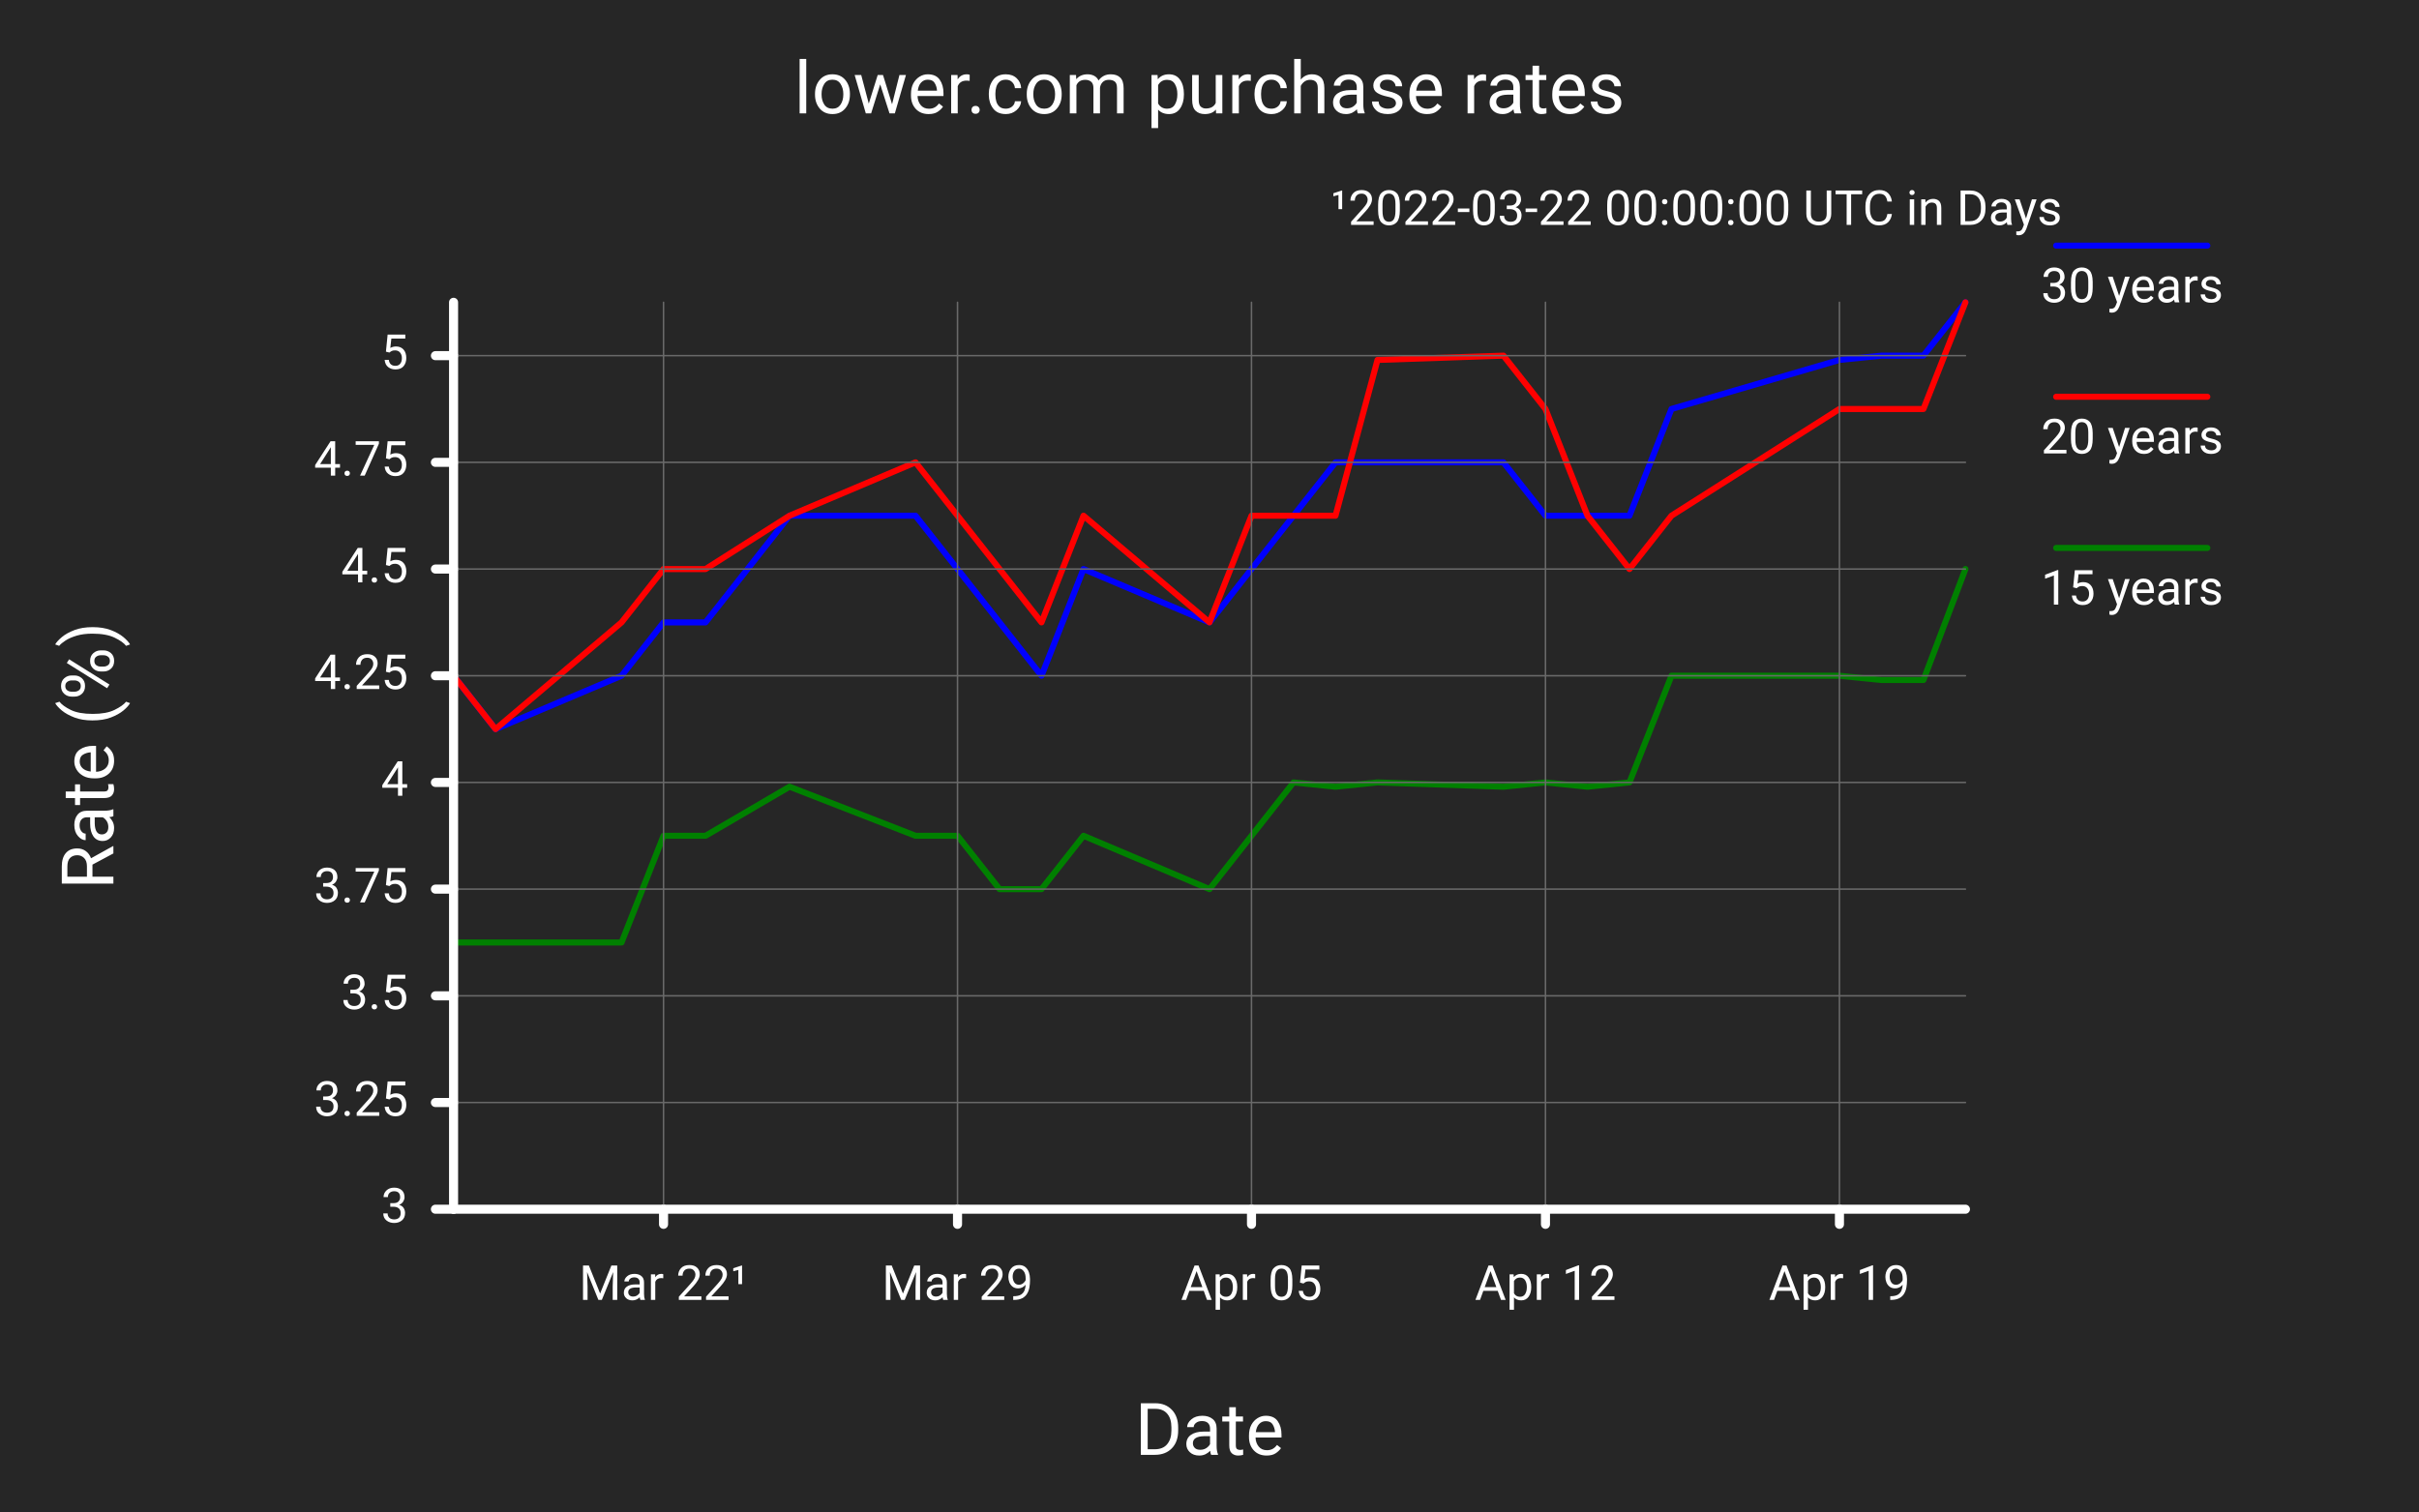
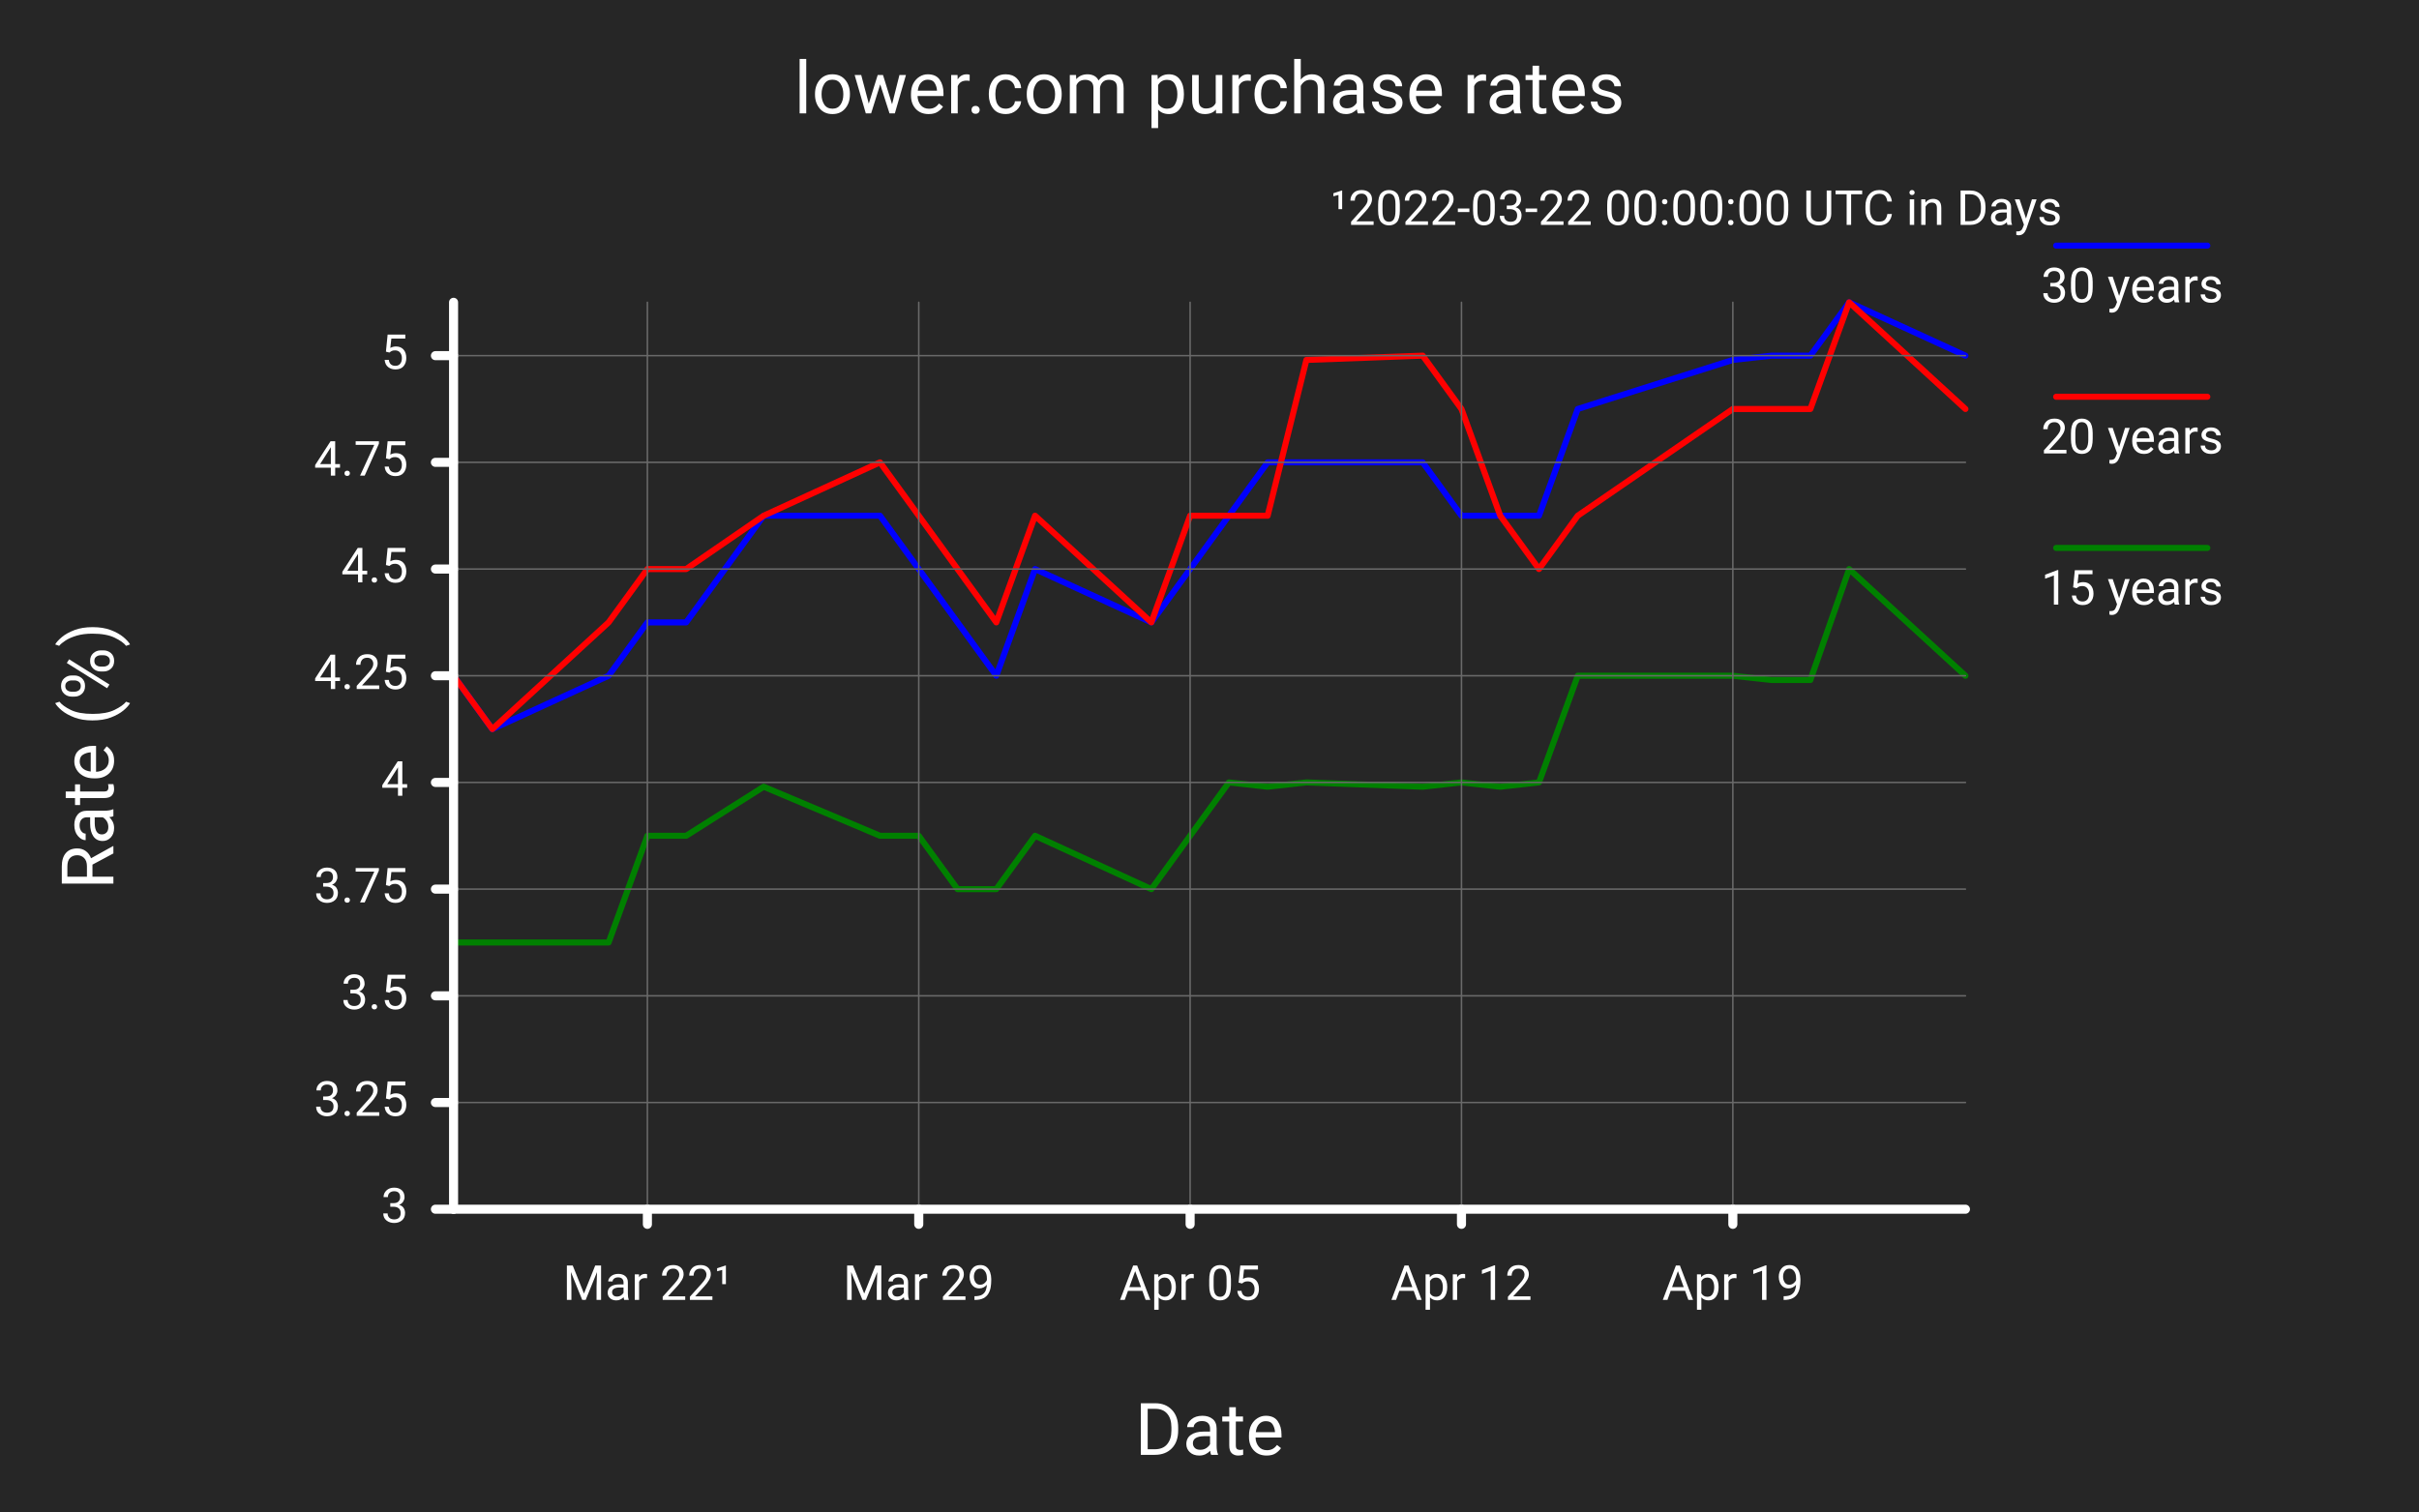
<svg xmlns="http://www.w3.org/2000/svg" class="poloto" width="800" height="500" viewBox="0 0 800 500">
  <style>.poloto{stroke-linecap:round;stroke-linejoin:round;font-family:Roboto,sans-serif;font-size:16px;}.poloto_background{fill:#262626;}.poloto_scatter{stroke-width:7}.poloto_tick_line{stroke:dimgray;stroke-width:0.5}.poloto_line{stroke-width:2}.poloto_text{fill: white;}.poloto_axis_lines{stroke: white;stroke-width:3;fill:none;stroke-dasharray:none}.poloto_title{font-size:24px;dominant-baseline:start;text-anchor:middle;}.poloto_xname{font-size:24px;dominant-baseline:start;text-anchor:middle;}.poloto_yname{font-size:24px;dominant-baseline:start;text-anchor:middle;}.poloto0stroke{stroke:blue;}.poloto1stroke{stroke:red;}.poloto2stroke{stroke:green;}.poloto3stroke{stroke:gold;}.poloto4stroke{stroke:aqua;}.poloto5stroke{stroke:lime;}.poloto6stroke{stroke:orange;}.poloto7stroke{stroke:chocolate;}.poloto0fill{fill:blue;}.poloto1fill{fill:red;}.poloto2fill{fill:green;}.poloto3fill{fill:gold;}.poloto4fill{fill:aqua;}.poloto5fill{fill:lime;}.poloto6fill{fill:orange;}.poloto7fill{fill:chocolate;}</style>
  <circle r="1e5" class="poloto_background" />
  <text class="poloto_text poloto_legend_text" x="675" y="100">30 years</text>
  <line class="poloto_line poloto_legend_icon poloto0stroke poloto0legend" stroke="black" x1="680" x2="730" y1="81.25" y2="81.25" />
-   <path class="poloto_line poloto0stroke" fill="none" stroke="black" d=" M 150.00 223.53 L 163.89 241.18 L 205.56 223.53 L 219.44 205.88 L 233.33 205.88 L 233.33 205.88 L 261.11 170.59 L 302.78 170.59 L 316.67 188.24 L 330.56 205.88 L 344.44 223.53 L 358.33 188.24 L 400.00 205.88 L 413.89 188.24 L 427.78 170.59 L 441.67 152.94 L 455.56 152.94 L 497.22 152.94 L 511.11 170.59 L 525.00 170.59 L 538.89 170.59 L 552.78 135.29 L 608.33 119.06 L 622.22 117.65 L 636.11 117.65 L 650.00 100.00" />
+   <path class="poloto_line poloto0stroke" fill="none" stroke="black" d=" M 150.00 223.53 L 162.82 241.18 L 201.28 223.53 L 214.10 205.88 L 226.92 205.88 L 226.92 205.88 L 252.56 170.59 L 291.03 170.59 L 303.85 188.24 L 316.67 205.88 L 329.49 223.53 L 342.31 188.24 L 380.77 205.88 L 393.59 188.24 L 406.41 170.59 L 419.23 152.94 L 432.05 152.94 L 470.51 152.94 L 483.33 170.59 L 496.15 170.59 L 508.97 170.59 L 521.79 135.29 L 573.08 119.06 L 585.90 117.65 L 598.72 117.65 L 611.54 100.00 L 650.00 117.65" />
  <text class="poloto_text poloto_legend_text" x="675" y="150">20 years</text>
  <line class="poloto_line poloto_legend_icon poloto1stroke poloto1legend" stroke="black" x1="680" x2="730" y1="131.25" y2="131.25" />
-   <path class="poloto_line poloto1stroke" fill="none" stroke="black" d=" M 150.00 223.53 L 163.89 241.18 L 205.56 205.88 L 219.44 188.24 L 233.33 188.24 L 233.33 188.24 L 261.11 170.59 L 302.78 152.94 L 316.67 170.59 L 330.56 188.24 L 344.44 205.88 L 358.33 170.59 L 400.00 205.88 L 413.89 170.59 L 427.78 170.59 L 441.67 170.59 L 455.56 119.06 L 497.22 117.65 L 511.11 135.29 L 525.00 170.59 L 538.89 188.24 L 552.78 170.59 L 608.33 135.29 L 622.22 135.29 L 636.11 135.29 L 650.00 100.00" />
+   <path class="poloto_line poloto1stroke" fill="none" stroke="black" d=" M 150.00 223.53 L 162.82 241.18 L 201.28 205.88 L 214.10 188.24 L 226.92 188.24 L 226.92 188.24 L 252.56 170.59 L 291.03 152.94 L 303.85 170.59 L 316.67 188.24 L 329.49 205.88 L 342.31 170.59 L 380.77 205.88 L 393.59 170.59 L 406.41 170.59 L 419.23 170.59 L 432.05 119.06 L 470.51 117.65 L 483.33 135.29 L 496.15 170.59 L 508.97 188.24 L 521.79 170.59 L 573.08 135.29 L 585.90 135.29 L 598.72 135.29 L 611.54 100.00 L 650.00 135.29" />
  <text class="poloto_text poloto_legend_text" x="675" y="200">15 years</text>
  <line class="poloto_line poloto_legend_icon poloto2stroke poloto2legend" stroke="black" x1="680" x2="730" y1="181.25" y2="181.25" />
-   <path class="poloto_line poloto2stroke" fill="none" stroke="black" d=" M 150.00 311.76 L 163.89 311.76 L 205.56 311.76 L 219.44 276.47 L 233.33 276.47 L 233.33 276.47 L 261.11 260.24 L 302.78 276.47 L 316.67 276.47 L 330.56 294.12 L 344.44 294.12 L 358.33 276.47 L 400.00 294.12 L 413.89 276.47 L 427.78 258.82 L 441.67 260.24 L 455.56 258.82 L 497.22 260.24 L 511.11 258.82 L 525.00 260.24 L 538.89 258.82 L 552.78 223.53 L 608.33 223.53 L 622.22 224.94 L 636.11 224.94 L 650.00 188.24" />
+   <path class="poloto_line poloto2stroke" fill="none" stroke="black" d=" M 150.00 311.76 L 162.82 311.76 L 201.28 311.76 L 214.10 276.47 L 226.92 276.47 L 226.92 276.47 L 252.56 260.24 L 291.03 276.47 L 303.85 276.47 L 316.67 294.12 L 329.49 294.12 L 342.31 276.47 L 380.77 294.12 L 393.59 276.47 L 406.41 258.82 L 419.23 260.24 L 432.05 258.82 L 470.51 260.24 L 483.33 258.82 L 496.15 260.24 L 508.97 258.82 L 521.79 223.53 L 573.08 223.53 L 585.90 224.94 L 598.72 224.94 L 611.54 188.24 L 650.00 223.53" />
  <text class="poloto_labels poloto_text poloto_title" x="400" y="37.5">lower.com purchase rates</text>
  <text class="poloto_labels poloto_text poloto_xname" x="400" y="481.25">Date</text>
  <text class="poloto_labels poloto_text poloto_yname" transform="rotate(-90,37.5,250)" x="37.5" y="250">Rate (%)</text>
  <text class="poloto_tick_labels poloto_text" dominant-baseline="middle" text-anchor="start" x="150" y="70" />
  <line class="poloto_axis_lines" stroke="black" x1="150" x2="144" y1="400" y2="400" />
  <line class="poloto_tick_line" stroke="black" x1="150" x2="650" y1="400" y2="400" />
  <text class="poloto_tick_labels poloto_text" dominant-baseline="middle" text-anchor="end" x="135" y="400">3</text>
  <line class="poloto_axis_lines" stroke="black" x1="150" x2="144" y1="364.706" y2="364.706" />
  <line class="poloto_tick_line" stroke="black" x1="150" x2="650" y1="364.706" y2="364.706" />
  <text class="poloto_tick_labels poloto_text" dominant-baseline="middle" text-anchor="end" x="135" y="364.706">3.25</text>
  <line class="poloto_axis_lines" stroke="black" x1="150" x2="144" y1="329.412" y2="329.412" />
  <line class="poloto_tick_line" stroke="black" x1="150" x2="650" y1="329.412" y2="329.412" />
  <text class="poloto_tick_labels poloto_text" dominant-baseline="middle" text-anchor="end" x="135" y="329.412">3.5</text>
  <line class="poloto_axis_lines" stroke="black" x1="150" x2="144" y1="294.118" y2="294.118" />
  <line class="poloto_tick_line" stroke="black" x1="150" x2="650" y1="294.118" y2="294.118" />
  <text class="poloto_tick_labels poloto_text" dominant-baseline="middle" text-anchor="end" x="135" y="294.118">3.75</text>
  <line class="poloto_axis_lines" stroke="black" x1="150" x2="144" y1="258.824" y2="258.824" />
  <line class="poloto_tick_line" stroke="black" x1="150" x2="650" y1="258.824" y2="258.824" />
  <text class="poloto_tick_labels poloto_text" dominant-baseline="middle" text-anchor="end" x="135" y="258.824">4</text>
  <line class="poloto_axis_lines" stroke="black" x1="150" x2="144" y1="223.529" y2="223.529" />
  <line class="poloto_tick_line" stroke="black" x1="150" x2="650" y1="223.529" y2="223.529" />
  <text class="poloto_tick_labels poloto_text" dominant-baseline="middle" text-anchor="end" x="135" y="223.529">4.25</text>
  <line class="poloto_axis_lines" stroke="black" x1="150" x2="144" y1="188.235" y2="188.235" />
  <line class="poloto_tick_line" stroke="black" x1="150" x2="650" y1="188.235" y2="188.235" />
  <text class="poloto_tick_labels poloto_text" dominant-baseline="middle" text-anchor="end" x="135" y="188.235">4.5</text>
  <line class="poloto_axis_lines" stroke="black" x1="150" x2="144" y1="152.941" y2="152.941" />
  <line class="poloto_tick_line" stroke="black" x1="150" x2="650" y1="152.941" y2="152.941" />
  <text class="poloto_tick_labels poloto_text" dominant-baseline="middle" text-anchor="end" x="135" y="152.941">4.75</text>
  <line class="poloto_axis_lines" stroke="black" x1="150" x2="144" y1="117.647" y2="117.647" />
  <line class="poloto_tick_line" stroke="black" x1="150" x2="650" y1="117.647" y2="117.647" />
  <text class="poloto_tick_labels poloto_text" dominant-baseline="middle" text-anchor="end" x="135" y="117.647">5</text>
  <text class="poloto_tick_labels poloto_text" dominant-baseline="middle" text-anchor="start" x="440" y="70">¹2022-03-22 00:00:00 UTC in Days</text>
-   <line class="poloto_axis_lines" stroke="black" x1="219.444" x2="219.444" y1="400" y2="405" />
-   <line class="poloto_tick_line" stroke="black" x1="219.444" x2="219.444" y1="400" y2="100" />
-   <text class="poloto_tick_labels poloto_text" dominant-baseline="start" text-anchor="middle" x="219.444" y="430">Mar 22¹</text>
-   <line class="poloto_axis_lines" stroke="black" x1="316.667" x2="316.667" y1="400" y2="405" />
-   <line class="poloto_tick_line" stroke="black" x1="316.667" x2="316.667" y1="400" y2="100" />
-   <text class="poloto_tick_labels poloto_text" dominant-baseline="start" text-anchor="middle" x="316.667" y="430">Mar 29</text>
-   <line class="poloto_axis_lines" stroke="black" x1="413.889" x2="413.889" y1="400" y2="405" />
-   <line class="poloto_tick_line" stroke="black" x1="413.889" x2="413.889" y1="400" y2="100" />
-   <text class="poloto_tick_labels poloto_text" dominant-baseline="start" text-anchor="middle" x="413.889" y="430">Apr 05</text>
-   <line class="poloto_axis_lines" stroke="black" x1="511.111" x2="511.111" y1="400" y2="405" />
-   <line class="poloto_tick_line" stroke="black" x1="511.111" x2="511.111" y1="400" y2="100" />
-   <text class="poloto_tick_labels poloto_text" dominant-baseline="start" text-anchor="middle" x="511.111" y="430">Apr 12</text>
-   <line class="poloto_axis_lines" stroke="black" x1="608.333" x2="608.333" y1="400" y2="405" />
-   <line class="poloto_tick_line" stroke="black" x1="608.333" x2="608.333" y1="400" y2="100" />
-   <text class="poloto_tick_labels poloto_text" dominant-baseline="start" text-anchor="middle" x="608.333" y="430">Apr 19</text>
+   <line class="poloto_axis_lines" stroke="black" x1="214.103" x2="214.103" y1="400" y2="405" />
+   <line class="poloto_tick_line" stroke="black" x1="214.103" x2="214.103" y1="400" y2="100" />
+   <text class="poloto_tick_labels poloto_text" dominant-baseline="start" text-anchor="middle" x="214.103" y="430">Mar 22¹</text>
+   <line class="poloto_axis_lines" stroke="black" x1="303.846" x2="303.846" y1="400" y2="405" />
+   <line class="poloto_tick_line" stroke="black" x1="303.846" x2="303.846" y1="400" y2="100" />
+   <text class="poloto_tick_labels poloto_text" dominant-baseline="start" text-anchor="middle" x="303.846" y="430">Mar 29</text>
+   <line class="poloto_axis_lines" stroke="black" x1="393.59" x2="393.59" y1="400" y2="405" />
+   <line class="poloto_tick_line" stroke="black" x1="393.59" x2="393.59" y1="400" y2="100" />
+   <text class="poloto_tick_labels poloto_text" dominant-baseline="start" text-anchor="middle" x="393.59" y="430">Apr 05</text>
+   <line class="poloto_axis_lines" stroke="black" x1="483.333" x2="483.333" y1="400" y2="405" />
+   <line class="poloto_tick_line" stroke="black" x1="483.333" x2="483.333" y1="400" y2="100" />
+   <text class="poloto_tick_labels poloto_text" dominant-baseline="start" text-anchor="middle" x="483.333" y="430">Apr 12</text>
+   <line class="poloto_axis_lines" stroke="black" x1="573.077" x2="573.077" y1="400" y2="405" />
+   <line class="poloto_tick_line" stroke="black" x1="573.077" x2="573.077" y1="400" y2="100" />
+   <text class="poloto_tick_labels poloto_text" dominant-baseline="start" text-anchor="middle" x="573.077" y="430">Apr 19</text>
  <path stroke="black" fill="none" class="poloto_axis_lines" d=" M 150 400 L 650 400" />
  <path stroke="black" fill="none" class="poloto_axis_lines" d=" M 150 400 L 150 100" />
</svg>
